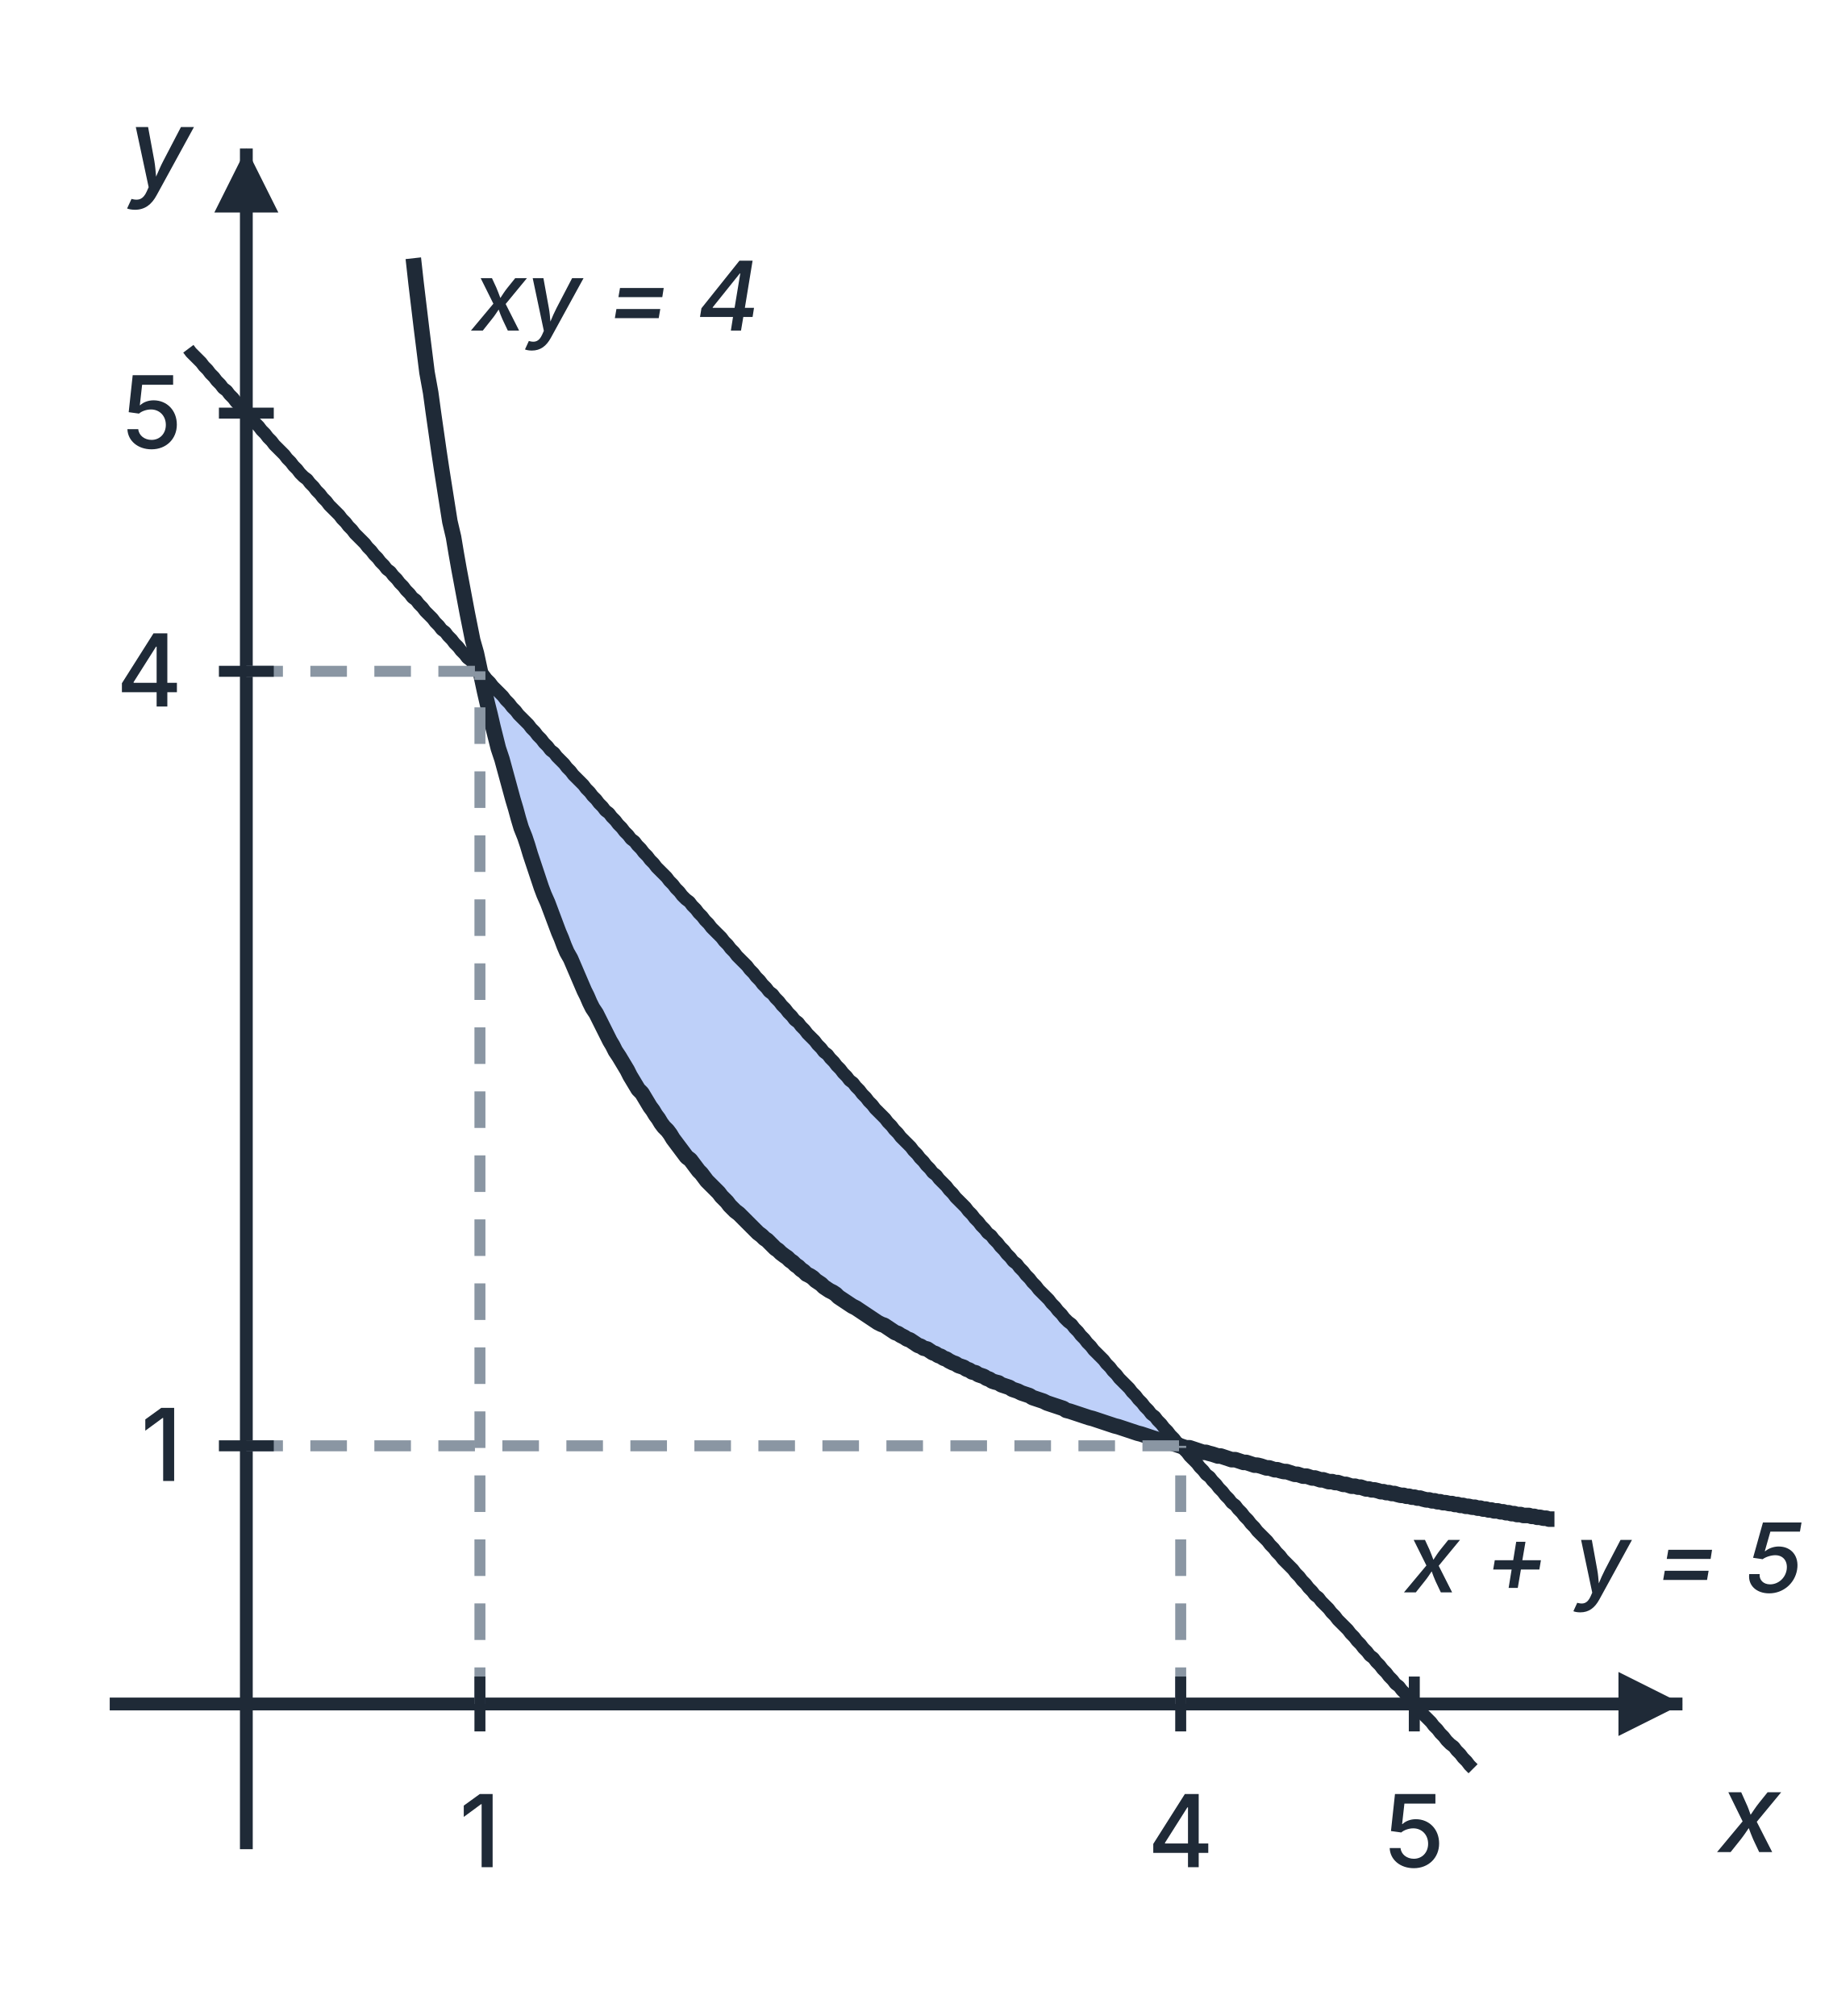
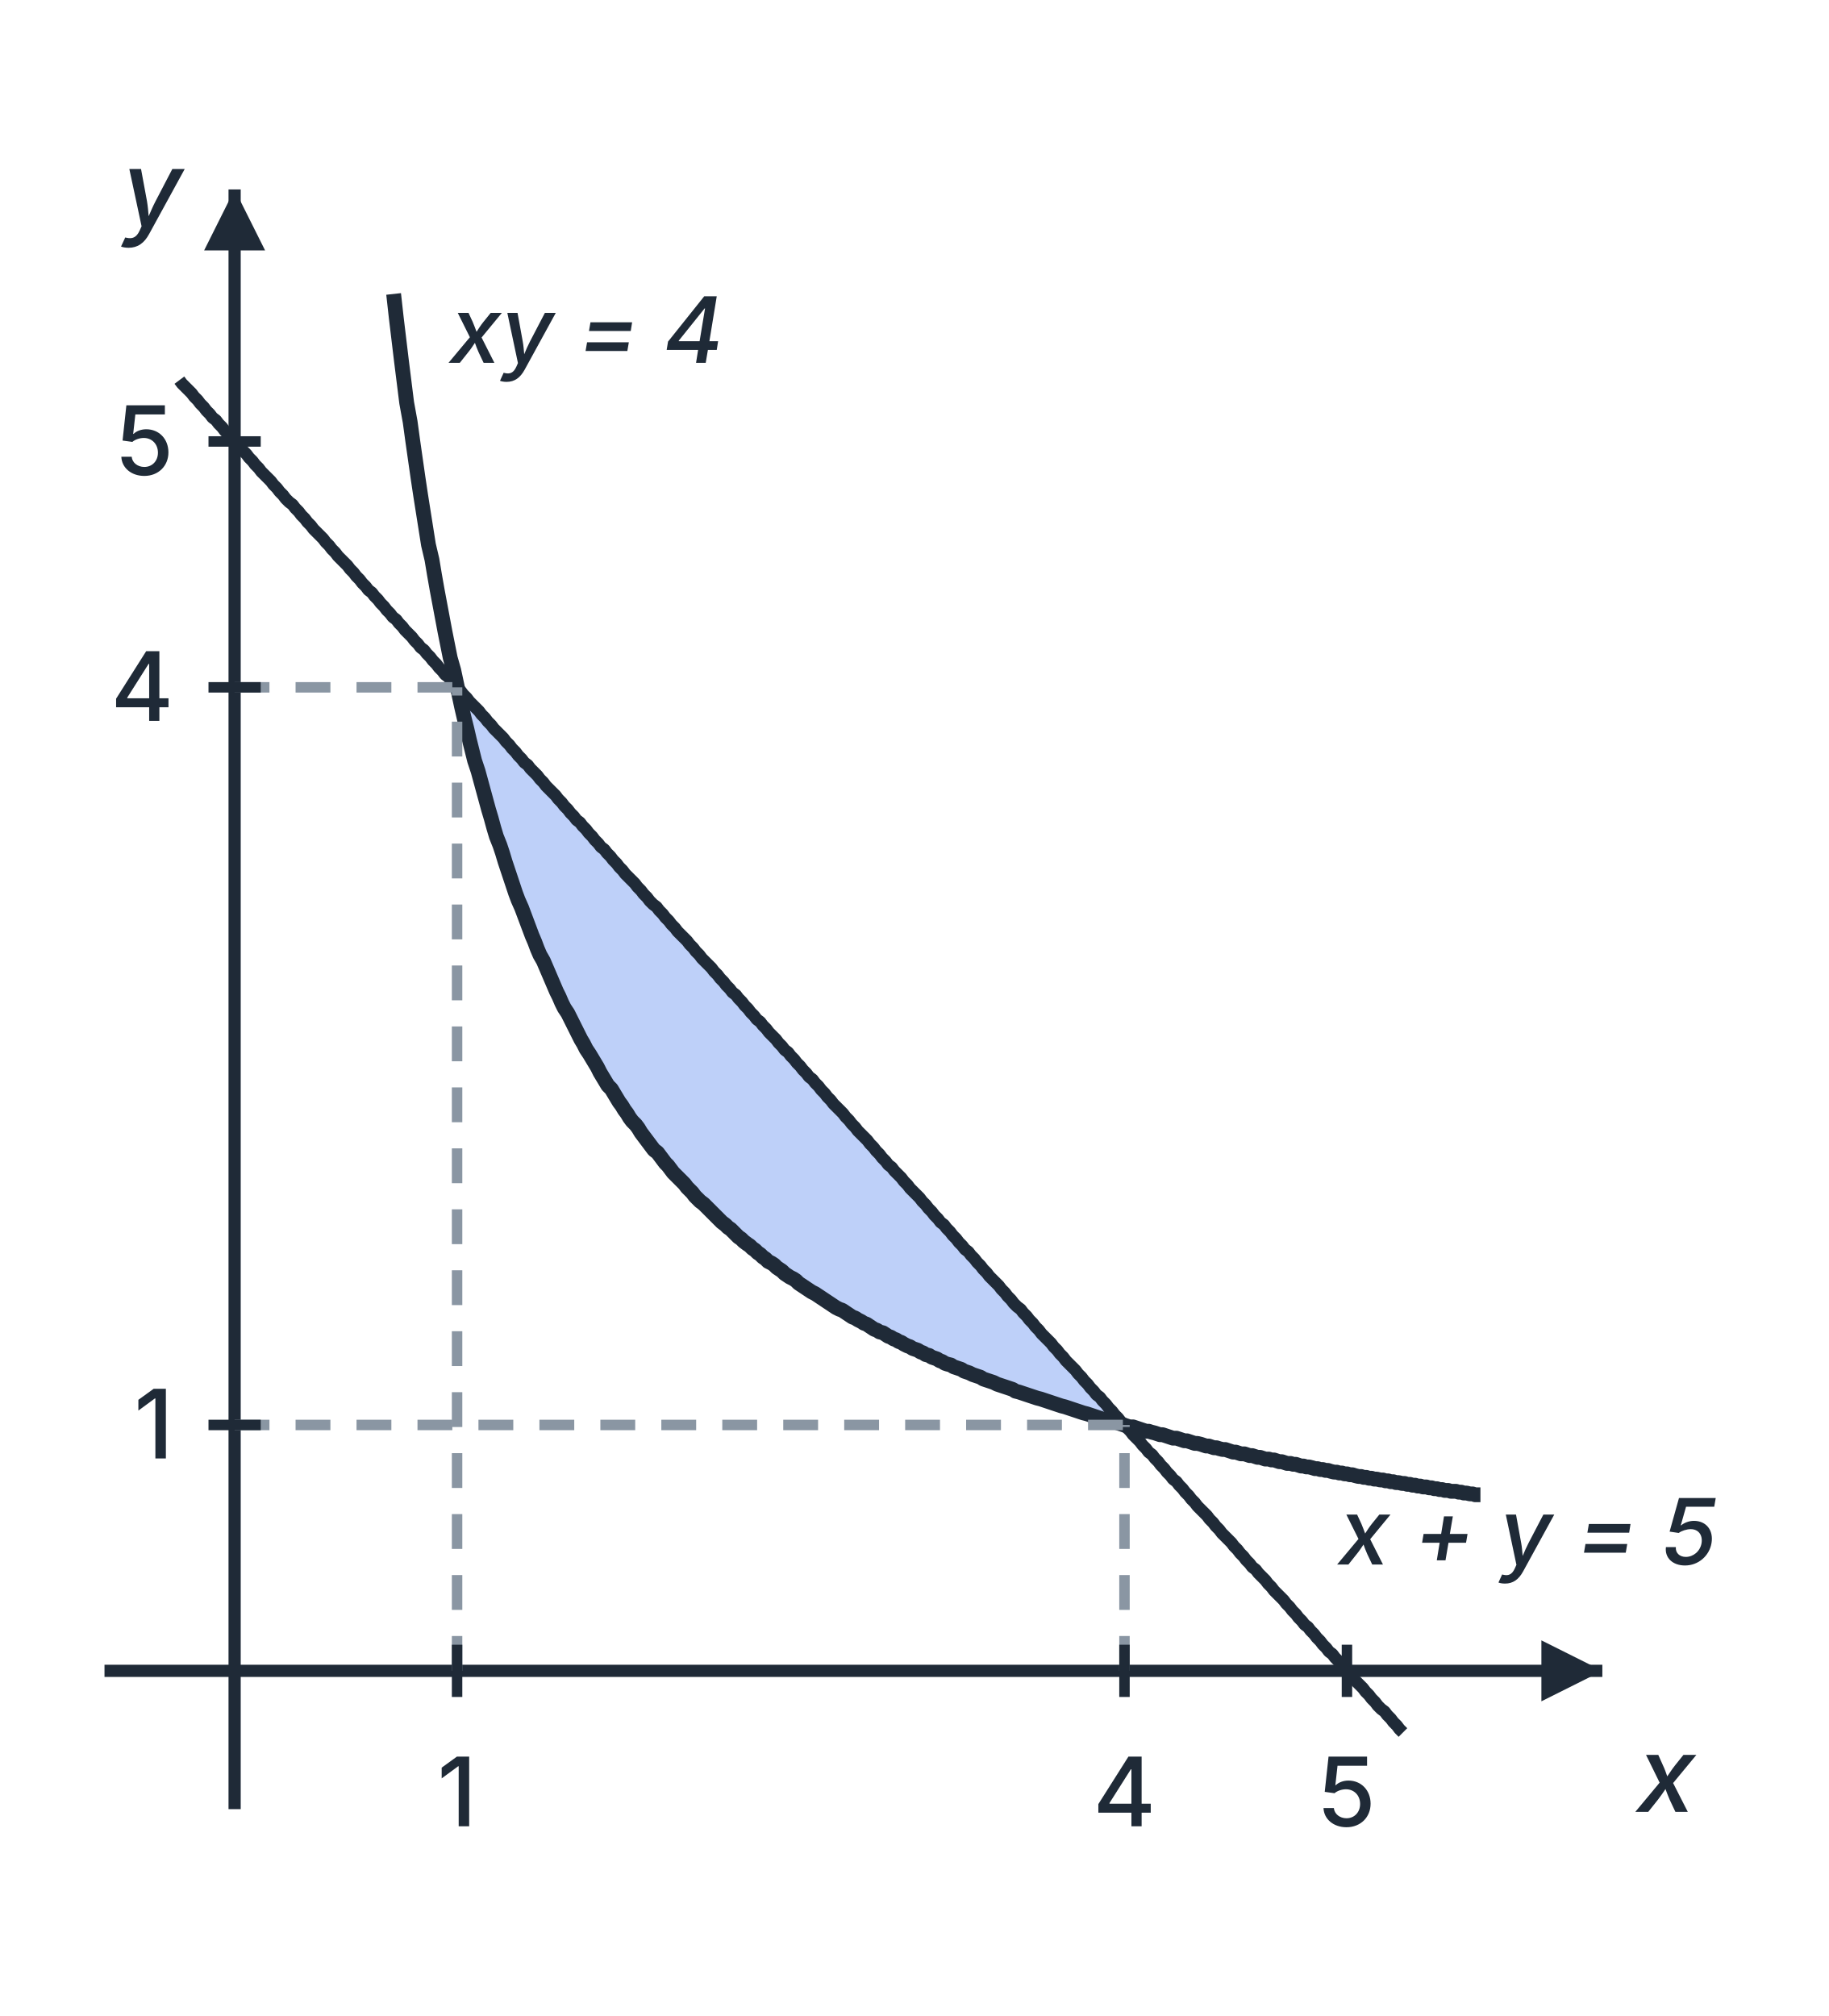
- <svg xmlns="http://www.w3.org/2000/svg" style="width:48mm;max-width:100%" viewBox="0 0 200 200" width="200" height="200" font-family="Inter, Arial, sans-serif">
+ <svg xmlns="http://www.w3.org/2000/svg" style="width:48mm;max-width:100%" viewBox="0 0 210 200" width="210" height="200" font-family="Inter, Arial, sans-serif">
  <polygon points="52.5,63.2 52.9,63.6 53.3,64.0 53.6,64.4 54.0,64.9 54.4,65.3 54.8,65.7 55.2,66.1 55.6,66.6 55.9,67.0 56.3,67.4 56.7,67.8 57.1,68.3 57.5,68.7 57.9,69.1 58.2,69.5 58.6,70.0 59.0,70.4 59.4,70.8 59.8,71.2 60.2,71.6 60.5,72.1 60.9,72.5 61.3,72.9 61.7,73.3 62.1,73.8 62.5,74.2 62.8,74.6 63.2,75.0 63.6,75.5 64.0,75.9 64.4,76.3 64.7,76.7 65.1,77.2 65.5,77.6 65.9,78.0 66.3,78.4 66.7,78.8 67.0,79.3 67.4,79.7 67.8,80.1 68.2,80.5 68.6,81.0 69.0,81.4 69.3,81.8 69.7,82.2 70.1,82.7 70.5,83.1 70.9,83.5 71.3,83.9 71.6,84.4 72.0,84.8 72.4,85.2 72.8,85.6 73.2,86.0 73.6,86.5 73.9,86.9 74.3,87.3 74.7,87.7 75.1,88.2 75.5,88.6 75.9,89.0 76.2,89.4 76.6,89.9 77.0,90.3 77.4,90.7 77.8,91.1 78.2,91.6 78.5,92.0 78.9,92.4 79.3,92.8 79.7,93.2 80.1,93.7 80.5,94.1 80.8,94.5 81.2,94.9 81.6,95.4 82.0,95.8 82.4,96.2 82.8,96.6 83.1,97.1 83.5,97.5 83.9,97.9 84.3,98.3 84.7,98.8 85.1,99.2 85.4,99.6 85.8,100.0 86.2,100.4 86.6,100.9 87.0,101.3 87.4,101.7 87.7,102.1 88.1,102.6 88.5,103.0 88.9,103.4 89.3,103.8 89.7,104.3 90.0,104.7 90.4,105.1 90.8,105.5 91.2,106.0 91.6,106.4 92.0,106.8 92.3,107.2 92.7,107.6 93.1,108.1 93.5,108.5 93.9,108.9 94.3,109.3 94.6,109.8 95.0,110.2 95.4,110.6 95.8,111.0 96.2,111.5 96.6,111.9 96.9,112.3 97.3,112.7 97.7,113.2 98.1,113.6 98.5,114.0 98.9,114.4 99.2,114.8 99.6,115.3 100.0,115.7 100.4,116.1 100.8,116.5 101.2,117.0 101.5,117.4 101.9,117.8 102.3,118.2 102.7,118.7 103.1,119.1 103.5,119.5 103.8,119.9 104.2,120.4 104.6,120.8 105.0,121.2 105.4,121.6 105.8,122.0 106.1,122.5 106.5,122.9 106.9,123.3 107.3,123.7 107.7,124.2 108.1,124.6 108.4,125.0 108.8,125.4 109.2,125.9 109.6,126.3 110.0,126.7 110.3,127.1 110.7,127.6 111.1,128.0 111.5,128.4 111.9,128.8 112.3,129.2 112.6,129.7 113.0,130.1 113.4,130.5 113.8,130.9 114.2,131.4 114.6,131.8 114.9,132.2 115.3,132.6 115.7,133.1 116.1,133.5 116.5,133.9 116.9,134.3 117.2,134.8 117.6,135.2 118.0,135.6 118.4,136.0 118.8,136.4 119.2,136.9 119.5,137.3 119.9,137.7 120.3,138.1 120.7,138.6 121.1,139.0 121.5,139.4 121.8,139.8 122.2,140.3 122.6,140.7 123.0,141.1 123.4,141.5 123.8,142.0 124.1,142.4 124.5,142.8 124.9,143.2 125.3,143.6 125.7,144.1 126.1,144.5 126.4,144.9 126.8,145.3 127.2,145.8 127.6,146.2 128.0,146.6 128.4,147.0 128.7,147.5 129.1,147.9 129.1,147.9 128.7,147.8 128.4,147.7 128.0,147.6 127.6,147.5 127.2,147.3 126.8,147.2 126.4,147.1 126.1,147.0 125.7,146.9 125.3,146.8 124.9,146.7 124.5,146.6 124.1,146.4 123.8,146.3 123.4,146.2 123.0,146.1 122.6,146.0 122.2,145.8 121.8,145.7 121.5,145.6 121.1,145.5 120.7,145.3 120.3,145.2 119.9,145.1 119.5,145.0 119.2,144.8 118.8,144.7 118.4,144.6 118.0,144.4 117.6,144.3 117.2,144.2 116.9,144.0 116.5,143.9 116.1,143.8 115.7,143.6 115.3,143.5 114.9,143.3 114.6,143.2 114.2,143.0 113.8,142.9 113.4,142.8 113.0,142.6 112.6,142.5 112.3,142.3 111.9,142.2 111.5,142.0 111.1,141.8 110.7,141.7 110.3,141.5 110.0,141.4 109.6,141.2 109.2,141.0 108.8,140.9 108.4,140.7 108.1,140.5 107.7,140.4 107.3,140.2 106.9,140.0 106.5,139.9 106.1,139.7 105.8,139.5 105.4,139.3 105.0,139.1 104.6,139.0 104.2,138.8 103.8,138.6 103.5,138.4 103.1,138.2 102.7,138.0 102.3,137.8 101.9,137.6 101.5,137.4 101.2,137.2 100.8,137.0 100.4,136.8 100.0,136.6 99.6,136.4 99.2,136.2 98.9,136.0 98.5,135.8 98.1,135.6 97.7,135.3 97.3,135.1 96.9,134.9 96.6,134.7 96.2,134.4 95.8,134.2 95.4,134.0 95.0,133.7 94.6,133.5 94.3,133.3 93.9,133.0 93.5,132.8 93.1,132.5 92.7,132.3 92.3,132.0 92.0,131.7 91.6,131.5 91.2,131.2 90.8,130.9 90.4,130.7 90.0,130.4 89.7,130.1 89.3,129.8 88.9,129.5 88.5,129.3 88.1,129.0 87.7,128.7 87.4,128.4 87.0,128.1 86.6,127.7 86.2,127.4 85.8,127.1 85.4,126.8 85.1,126.5 84.7,126.1 84.3,125.8 83.9,125.5 83.5,125.1 83.1,124.8 82.8,124.4 82.4,124.1 82.0,123.7 81.6,123.3 81.2,123.0 80.8,122.6 80.5,122.2 80.1,121.8 79.7,121.4 79.3,121.0 78.9,120.6 78.5,120.2 78.2,119.8 77.8,119.4 77.4,118.9 77.0,118.5 76.6,118.1 76.2,117.6 75.9,117.1 75.5,116.7 75.1,116.2 74.7,115.7 74.3,115.2 73.9,114.7 73.6,114.2 73.2,113.7 72.8,113.2 72.4,112.7 72.0,112.1 71.6,111.6 71.3,111.0 70.9,110.5 70.5,109.9 70.1,109.3 69.7,108.7 69.3,108.1 69.0,107.5 68.6,106.8 68.2,106.2 67.8,105.5 67.4,104.9 67.0,104.2 66.7,103.5 66.3,102.8 65.9,102.1 65.5,101.3 65.1,100.6 64.7,99.8 64.4,99.0 64.0,98.2 63.6,97.4 63.2,96.6 62.8,95.7 62.5,94.9 62.1,94.0 61.7,93.1 61.3,92.1 60.9,91.2 60.5,90.2 60.2,89.2 59.8,88.2 59.4,87.2 59.0,86.1 58.6,85.0 58.2,83.9 57.9,82.8 57.5,81.6 57.1,80.4 56.7,79.2 56.3,77.9 55.9,76.6 55.6,75.3 55.2,73.9 54.8,72.5 54.4,71.1 54.0,69.6 53.6,68.0 53.3,66.5 52.9,64.8 52.5,63.2" fill="#2563eb" fill-opacity="0.3" stroke="none" />
  <line x1="12.0" y1="176.118" x2="184.0" y2="176.118" stroke="#1f2a37" stroke-width="1.4" />
  <path d="M184.0,176.118 l-7,-3.5 v7 z" fill="#1f2a37" />
  <line x1="26.941" y1="192.0" x2="26.941" y2="6.0" stroke="#1f2a37" stroke-width="1.4" />
  <path d="M26.941,6.0 l-3.5,7 h7 z" fill="#1f2a37" />
  <text x="188.0" y="192.318" text-anchor="start" font-size="12" fill="#1f2a37" font-weight="500" font-style="italic">x</text>
  <text x="20.941" y="10.2" text-anchor="end" font-size="12" fill="#1f2a37" font-weight="500" font-style="italic">y</text>
  <polyline points="45.2,18.0 45.5,20.7 45.8,23.2 46.1,25.7 46.4,28.1 46.7,30.5 47.1,32.7 47.4,34.9 47.7,37.0 48.0,39.1 48.3,41.1 48.6,43.0 48.9,44.9 49.2,46.8 49.6,48.5 49.9,50.3 50.2,52.0 50.5,53.6 50.8,55.2 51.1,56.8 51.4,58.3 51.7,59.8 52.1,61.2 52.4,62.6 52.7,64.0 53.0,65.4 53.3,66.7 53.6,67.9 53.9,69.2 54.2,70.4 54.5,71.6 54.9,72.8 55.2,73.9 55.5,75.0 55.8,76.1 56.1,77.2 56.4,78.2 56.7,79.3 57.0,80.3 57.4,81.3 57.7,82.2 58.0,83.2 58.3,84.1 58.6,85.0 58.9,85.9 59.2,86.8 59.5,87.6 59.9,88.5 60.2,89.3 60.5,90.1 60.8,90.9 61.1,91.7 61.4,92.4 61.7,93.2 62.0,93.9 62.4,94.6 62.7,95.3 63.0,96.0 63.3,96.7 63.6,97.4 63.9,98.1 64.2,98.7 64.5,99.4 64.8,100.0 65.2,100.6 65.5,101.2 65.8,101.8 66.1,102.4 66.4,103.0 66.7,103.6 67.0,104.1 67.3,104.7 67.7,105.3 68.0,105.8 68.3,106.3 68.6,106.8 68.9,107.4 69.2,107.9 69.5,108.4 69.8,108.9 70.2,109.3 70.5,109.8 70.8,110.3 71.1,110.8 71.4,111.2 71.7,111.7 72.0,112.1 72.3,112.6 72.6,113.0 73.0,113.4 73.3,113.8 73.6,114.3 73.9,114.7 74.2,115.1 74.5,115.5 74.8,115.9 75.1,116.3 75.5,116.6 75.8,117.0 76.1,117.4 76.4,117.8 76.7,118.1 77.0,118.5 77.3,118.9 77.6,119.2 78.0,119.6 78.3,119.9 78.6,120.2 78.9,120.6 79.2,120.9 79.5,121.2 79.8,121.6 80.1,121.9 80.4,122.2 80.8,122.5 81.1,122.8 81.4,123.1 81.7,123.4 82.0,123.7 82.3,124.0 82.6,124.3 82.9,124.6 83.3,124.9 83.6,125.2 83.9,125.4 84.2,125.7 84.5,126.0 84.8,126.3 85.1,126.5 85.4,126.8 85.8,127.1 86.1,127.3 86.4,127.6 86.7,127.8 87.0,128.1 87.3,128.3 87.6,128.6 87.9,128.8 88.2,129.1 88.6,129.3 88.9,129.5 89.2,129.8 89.5,130.0 89.8,130.2 90.1,130.5 90.4,130.7 90.7,130.9 91.1,131.1 91.4,131.3 91.7,131.6 92.0,131.8 92.3,132.0 92.6,132.2 92.9,132.4 93.2,132.6 93.6,132.8 93.9,133.0 94.2,133.2 94.5,133.4 94.8,133.6 95.1,133.8 95.4,134.0 95.7,134.2 96.0,134.4 96.4,134.6 96.7,134.7 97.0,134.9 97.3,135.1 97.6,135.3 97.9,135.5 98.2,135.6 98.5,135.8 98.9,136.0 99.2,136.2 99.5,136.3 99.8,136.5 100.1,136.7 100.4,136.9 100.7,137.0 101.0,137.2 101.4,137.3 101.7,137.5 102.0,137.7 102.3,137.8 102.6,138.0 102.9,138.1 103.2,138.3 103.5,138.4 103.8,138.6 104.2,138.8 104.5,138.9 104.8,139.1 105.1,139.2 105.4,139.3 105.7,139.5 106.0,139.6 106.3,139.8 106.7,139.9 107.0,140.1 107.3,140.2 107.6,140.3 107.9,140.5 108.2,140.6 108.5,140.8 108.8,140.9 109.2,141.0 109.5,141.2 109.8,141.3 110.1,141.4 110.4,141.5 110.7,141.7 111.0,141.8 111.3,141.9 111.7,142.1 112.0,142.2 112.3,142.3 112.6,142.4 112.9,142.6 113.2,142.7 113.5,142.8 113.8,142.9 114.1,143.0 114.5,143.2 114.8,143.3 115.1,143.4 115.4,143.5 115.7,143.6 116.0,143.7 116.3,143.8 116.6,144.0 117.0,144.1 117.3,144.2 117.6,144.3 117.9,144.4 118.2,144.5 118.5,144.6 118.8,144.7 119.1,144.8 119.5,144.9 119.8,145.0 120.1,145.1 120.4,145.2 120.7,145.3 121.0,145.4 121.3,145.5 121.6,145.6 121.9,145.7 122.3,145.8 122.6,145.9 122.9,146.0 123.2,146.1 123.5,146.2 123.8,146.3 124.1,146.4 124.4,146.5 124.8,146.6 125.1,146.7 125.4,146.8 125.7,146.9 126.0,147.0 126.3,147.1 126.6,147.2 126.9,147.3 127.3,147.4 127.6,147.4 127.9,147.5 128.2,147.6 128.5,147.7 128.8,147.8 129.1,147.9 129.4,148.0 129.7,148.1 130.1,148.1 130.4,148.2 130.7,148.3 131.0,148.4 131.3,148.5 131.6,148.6 131.9,148.6 132.2,148.7 132.6,148.8 132.9,148.9 133.2,149.0 133.5,149.0 133.8,149.1 134.1,149.2 134.4,149.3 134.7,149.4 135.1,149.4 135.4,149.5 135.7,149.6 136.0,149.7 136.3,149.7 136.6,149.8 136.9,149.9 137.2,150.0 137.5,150.0 137.9,150.1 138.2,150.2 138.5,150.3 138.8,150.3 139.1,150.4 139.4,150.5 139.7,150.5 140.0,150.6 140.4,150.7 140.7,150.7 141.0,150.8 141.3,150.9 141.6,151.0 141.9,151.0 142.2,151.1 142.5,151.2 142.9,151.2 143.2,151.3 143.5,151.4 143.8,151.4 144.1,151.5 144.4,151.6 144.7,151.6 145.0,151.7 145.3,151.8 145.7,151.8 146.0,151.9 146.3,151.9 146.6,152.0 146.9,152.1 147.2,152.1 147.5,152.2 147.8,152.3 148.2,152.3 148.5,152.4 148.8,152.4 149.1,152.5 149.4,152.6 149.7,152.6 150.0,152.7 150.3,152.7 150.7,152.8 151.0,152.9 151.3,152.9 151.6,153.0 151.9,153.0 152.2,153.1 152.5,153.1 152.8,153.2 153.2,153.3 153.5,153.3 153.8,153.4 154.1,153.4 154.4,153.5 154.7,153.5 155.0,153.6 155.3,153.6 155.6,153.7 156.0,153.8 156.3,153.8 156.6,153.9 156.9,153.9 157.2,154.0 157.5,154.0 157.8,154.1 158.1,154.1 158.5,154.2 158.8,154.2 159.1,154.3 159.4,154.3 159.7,154.4 160.0,154.4 160.3,154.5 160.6,154.5 161.0,154.6 161.3,154.6 161.6,154.7 161.9,154.7 162.2,154.8 162.5,154.8 162.8,154.9 163.1,154.9 163.4,155.0 163.8,155.0 164.1,155.1 164.4,155.1 164.7,155.2 165.0,155.2 165.3,155.3 165.6,155.3 165.9,155.4 166.3,155.4 166.6,155.5 166.9,155.5 167.2,155.5 167.5,155.6 167.8,155.6 168.1,155.7 168.4,155.7 168.8,155.8 169.1,155.8 169.4,155.9 169.7,155.9 170.0,155.9" fill="none" stroke="#1f2a37" stroke-width="1.7" stroke-linejoin="round" />
  <polyline points="20.6,27.9 20.9,28.3 21.3,28.7 21.6,29.0 22.0,29.4 22.3,29.8 22.7,30.2 23.0,30.6 23.4,31.0 23.7,31.4 24.1,31.8 24.4,32.2 24.8,32.5 25.1,32.9 25.5,33.3 25.8,33.7 26.2,34.1 26.5,34.5 26.9,34.9 27.2,35.3 27.6,35.6 27.9,36.0 28.3,36.4 28.6,36.8 29.0,37.2 29.3,37.6 29.7,38.0 30.0,38.4 30.4,38.8 30.7,39.1 31.1,39.5 31.4,39.9 31.8,40.3 32.1,40.7 32.5,41.1 32.8,41.5 33.2,41.9 33.6,42.2 33.9,42.6 34.3,43.0 34.6,43.4 35.0,43.8 35.3,44.2 35.7,44.6 36.0,45.0 36.4,45.4 36.7,45.7 37.1,46.1 37.4,46.5 37.8,46.9 38.1,47.3 38.5,47.7 38.8,48.1 39.2,48.5 39.5,48.8 39.9,49.2 40.2,49.6 40.6,50.0 40.9,50.4 41.3,50.8 41.6,51.2 42.0,51.6 42.3,52.0 42.7,52.3 43.0,52.7 43.4,53.1 43.7,53.5 44.1,53.9 44.4,54.3 44.8,54.7 45.1,55.1 45.5,55.4 45.8,55.8 46.2,56.2 46.5,56.6 46.9,57.0 47.3,57.4 47.6,57.8 48.0,58.2 48.3,58.6 48.7,58.9 49.0,59.3 49.4,59.7 49.7,60.1 50.1,60.5 50.4,60.9 50.8,61.3 51.1,61.7 51.5,62.0 51.8,62.4 52.2,62.8 52.5,63.2 52.9,63.6 53.2,64.0 53.6,64.4 53.9,64.8 54.3,65.2 54.6,65.5 55.0,65.9 55.3,66.3 55.7,66.7 56.0,67.1 56.4,67.5 56.7,67.9 57.1,68.3 57.4,68.6 57.8,69.0 58.1,69.4 58.5,69.8 58.8,70.2 59.2,70.6 59.5,71.0 59.9,71.4 60.2,71.8 60.6,72.1 60.9,72.5 61.3,72.9 61.7,73.3 62.0,73.7 62.4,74.1 62.7,74.5 63.1,74.9 63.4,75.2 63.8,75.6 64.1,76.0 64.5,76.4 64.8,76.8 65.2,77.2 65.5,77.6 65.9,78.0 66.2,78.4 66.6,78.7 66.9,79.1 67.3,79.5 67.6,79.9 68.0,80.3 68.3,80.7 68.7,81.1 69.0,81.5 69.4,81.8 69.7,82.2 70.1,82.6 70.4,83.0 70.8,83.4 71.1,83.8 71.5,84.2 71.8,84.6 72.2,85.0 72.5,85.3 72.9,85.7 73.2,86.1 73.6,86.5 73.9,86.9 74.3,87.3 74.6,87.7 75.0,88.1 75.4,88.4 75.7,88.8 76.1,89.2 76.4,89.6 76.8,90.0 77.1,90.4 77.5,90.8 77.8,91.2 78.2,91.6 78.5,91.9 78.9,92.3 79.2,92.7 79.6,93.1 79.9,93.5 80.3,93.9 80.6,94.3 81.0,94.7 81.3,95.0 81.7,95.4 82.0,95.8 82.4,96.2 82.7,96.6 83.1,97.0 83.4,97.4 83.8,97.8 84.1,98.2 84.5,98.5 84.8,98.9 85.2,99.3 85.5,99.7 85.9,100.1 86.2,100.5 86.6,100.9 86.9,101.3 87.3,101.6 87.6,102.0 88.0,102.4 88.3,102.8 88.7,103.2 89.1,103.6 89.4,104.0 89.8,104.4 90.1,104.8 90.5,105.1 90.8,105.5 91.2,105.9 91.5,106.3 91.9,106.7 92.2,107.1 92.6,107.5 92.9,107.9 93.3,108.2 93.6,108.6 94.0,109.0 94.3,109.4 94.7,109.8 95.0,110.2 95.4,110.6 95.7,111.0 96.1,111.4 96.4,111.7 96.8,112.1 97.1,112.5 97.5,112.9 97.8,113.3 98.2,113.7 98.5,114.1 98.9,114.5 99.2,114.8 99.6,115.2 99.9,115.6 100.3,116.0 100.6,116.4 101.0,116.8 101.3,117.2 101.7,117.6 102.0,118.0 102.4,118.3 102.7,118.7 103.1,119.1 103.5,119.5 103.8,119.9 104.2,120.3 104.5,120.7 104.9,121.1 105.2,121.4 105.6,121.8 105.9,122.2 106.3,122.6 106.6,123.0 107.0,123.4 107.3,123.8 107.7,124.2 108.0,124.6 108.4,124.9 108.7,125.3 109.1,125.7 109.4,126.1 109.8,126.5 110.1,126.9 110.5,127.3 110.8,127.7 111.2,128.0 111.5,128.4 111.9,128.8 112.2,129.2 112.6,129.6 112.9,130.0 113.3,130.4 113.6,130.8 114.0,131.2 114.3,131.5 114.7,131.9 115.0,132.3 115.4,132.7 115.7,133.1 116.1,133.5 116.4,133.9 116.8,134.3 117.2,134.6 117.5,135.0 117.9,135.4 118.2,135.8 118.6,136.2 118.9,136.6 119.3,137.0 119.6,137.4 120.0,137.8 120.3,138.1 120.7,138.5 121.0,138.9 121.4,139.3 121.7,139.7 122.1,140.1 122.4,140.5 122.8,140.9 123.1,141.2 123.5,141.6 123.8,142.0 124.2,142.4 124.5,142.8 124.9,143.2 125.2,143.6 125.6,144.0 125.9,144.4 126.3,144.7 126.6,145.1 127.0,145.5 127.3,145.9 127.7,146.3 128.0,146.7 128.4,147.1 128.7,147.5 129.1,147.8 129.4,148.2 129.8,148.6 130.1,149.0 130.5,149.4 130.9,149.8 131.2,150.2 131.6,150.6 131.9,151.0 132.3,151.3 132.6,151.7 133.0,152.1 133.3,152.5 133.7,152.9 134.0,153.3 134.4,153.7 134.7,154.1 135.1,154.4 135.4,154.8 135.8,155.2 136.1,155.6 136.5,156.0 136.8,156.4 137.2,156.8 137.5,157.2 137.9,157.6 138.2,157.9 138.6,158.3 138.9,158.7 139.3,159.1 139.6,159.5 140.0,159.9 140.3,160.3 140.7,160.7 141.0,161.0 141.4,161.4 141.7,161.8 142.1,162.2 142.4,162.6 142.8,163.0 143.1,163.4 143.5,163.8 143.8,164.2 144.2,164.5 144.5,164.9 144.9,165.3 145.3,165.7 145.6,166.1 146.0,166.5 146.3,166.9 146.7,167.3 147.0,167.6 147.4,168.0 147.7,168.4 148.1,168.8 148.4,169.2 148.8,169.6 149.1,170.0 149.5,170.4 149.8,170.8 150.2,171.1 150.5,171.5 150.9,171.9 151.2,172.3 151.6,172.7 151.9,173.1 152.3,173.5 152.6,173.9 153.0,174.2 153.3,174.6 153.7,175.0 154.0,175.4 154.4,175.8 154.7,176.2 155.1,176.6 155.4,177.0 155.8,177.4 156.1,177.7 156.5,178.1 156.8,178.5 157.2,178.9 157.5,179.3 157.9,179.7 158.2,180.1 158.6,180.5 159.0,180.8 159.3,181.2 159.7,181.6 160.0,182.0 160.4,182.4 160.7,182.8 161.1,183.2" fill="none" stroke="#1f2a37" stroke-width="1.4" stroke-linejoin="round" />
  <line x1="52.487" y1="176.118" x2="52.487" y2="63.176" stroke="#8a96a3" stroke-width="1.2" stroke-dasharray="4 3" />
  <line x1="129.126" y1="176.118" x2="129.126" y2="147.882" stroke="#8a96a3" stroke-width="1.2" stroke-dasharray="4 3" />
  <line x1="26.941" y1="63.176" x2="52.487" y2="63.176" stroke="#8a96a3" stroke-width="1.2" stroke-dasharray="4 3" />
  <line x1="26.941" y1="147.882" x2="129.126" y2="147.882" stroke="#8a96a3" stroke-width="1.2" stroke-dasharray="4 3" />
  <line x1="52.487" y1="173.118" x2="52.487" y2="179.118" stroke="#1f2a37" stroke-width="1.2" />
  <text x="52.487" y="193.968" text-anchor="middle" font-size="11" fill="#1f2a37" font-weight="500">1</text>
  <line x1="129.126" y1="173.118" x2="129.126" y2="179.118" stroke="#1f2a37" stroke-width="1.2" />
  <text x="129.126" y="193.968" text-anchor="middle" font-size="11" fill="#1f2a37" font-weight="500">4</text>
  <line x1="154.672" y1="173.118" x2="154.672" y2="179.118" stroke="#1f2a37" stroke-width="1.2" />
  <text x="154.672" y="193.968" text-anchor="middle" font-size="11" fill="#1f2a37" font-weight="500">5</text>
  <line x1="23.941" y1="147.882" x2="29.941" y2="147.882" stroke="#1f2a37" stroke-width="1.2" />
  <text x="19.941" y="151.732" text-anchor="end" font-size="11" fill="#1f2a37" font-weight="500">1</text>
  <line x1="23.941" y1="63.176" x2="29.941" y2="63.176" stroke="#1f2a37" stroke-width="1.2" />
  <text x="19.941" y="67.026" text-anchor="end" font-size="11" fill="#1f2a37" font-weight="500">4</text>
  <line x1="23.941" y1="34.941" x2="29.941" y2="34.941" stroke="#1f2a37" stroke-width="1.2" />
  <text x="19.941" y="38.791" text-anchor="end" font-size="11" fill="#1f2a37" font-weight="500">5</text>
  <text x="51.691" y="25.91" text-anchor="start" font-size="10.5" fill="#1f2a37" font-weight="500" font-style="italic">xy = 4</text>
  <text x="153.731" y="163.91" text-anchor="start" font-size="10.5" fill="#1f2a37" font-weight="500" font-style="italic">x + y = 5</text>
</svg>
